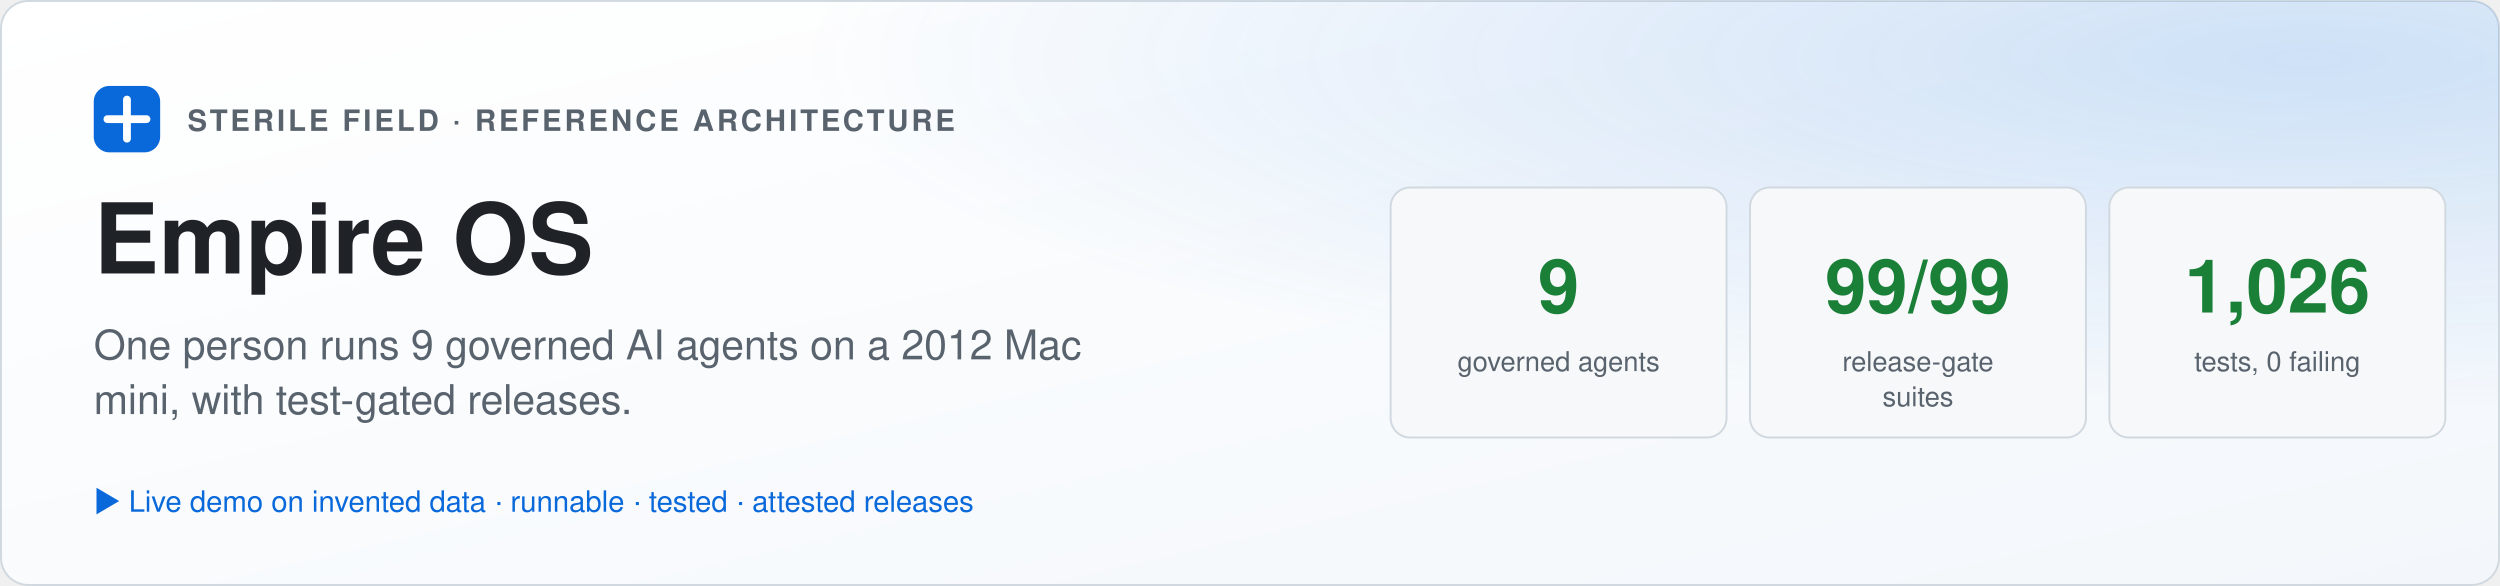
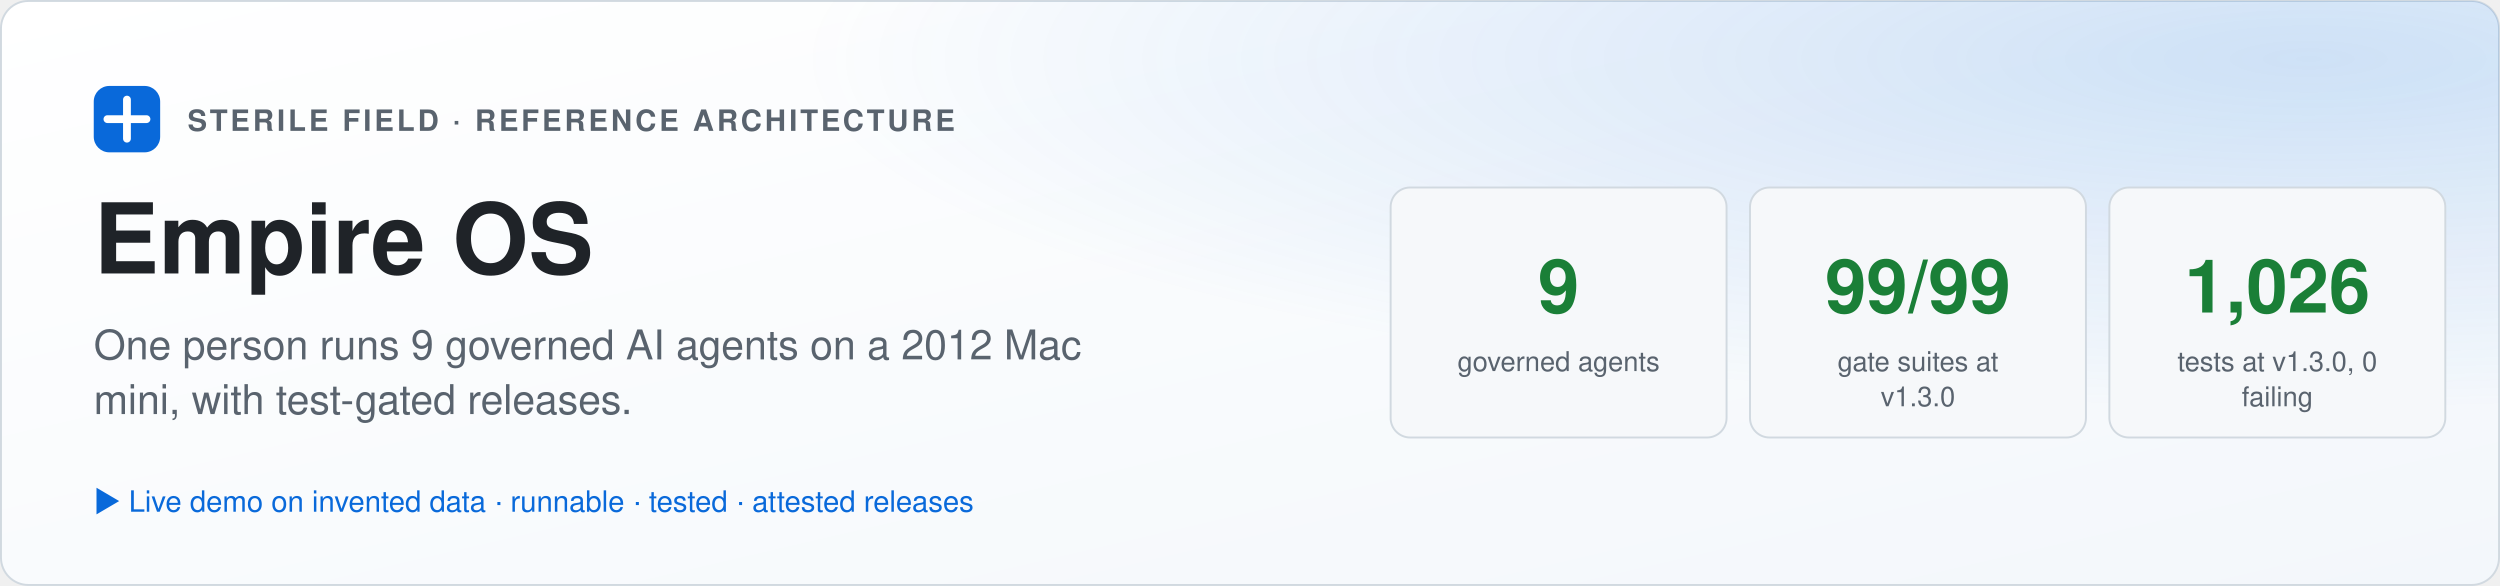
<svg xmlns="http://www.w3.org/2000/svg" width="1280" height="300" viewBox="0 0 1280 300" role="img" aria-label="Empire OS: One person runs 9 governed AI agents on a 2012 Mac mini, with test-gated releases.">
  <defs>
    <linearGradient id="g" x1="0" y1="0" x2="1" y2="1">
      <stop offset="0" stop-color="#ffffff" />
      <stop offset="1" stop-color="#f3f7fb" />
    </linearGradient>
    <radialGradient id="r" cx="0.92" cy="0.1" r="0.6">
      <stop offset="0" stop-color="#0969da" stop-opacity="0.18" />
      <stop offset="1" stop-color="#0969da" stop-opacity="0" />
    </radialGradient>
  </defs>
  <rect x="0.5" y="0.5" width="1279" height="299" rx="14" fill="url(#g)" stroke="#d1d9e0" />
  <rect x="0.5" y="0.5" width="1279" height="299" rx="14" fill="url(#r)" />
  <rect x="48" y="44" width="34" height="34" rx="8" fill="#0969da" />
  <path d="M65 51v20M55 61h20" stroke="#fff" stroke-width="4" stroke-linecap="round" />
  <text x="96" y="67" font-family="-apple-system,BlinkMacSystemFont,'Segoe UI',Helvetica,Arial,sans-serif" font-size="15" font-weight="600" letter-spacing="1.5" fill="#59636e">STERILE FIELD · REFERENCE ARCHITECTURE</text>
  <text x="48" y="140" font-family="-apple-system,BlinkMacSystemFont,'Segoe UI',Helvetica,Arial,sans-serif" font-size="50" font-weight="800" fill="#1f2328">Empire OS</text>
  <text x="48" y="184" font-family="-apple-system,BlinkMacSystemFont,'Segoe UI',Helvetica,Arial,sans-serif" font-size="21" fill="#59636e">One person runs 9 governed AI agents on a 2012 Mac</text>
  <text x="48" y="212" font-family="-apple-system,BlinkMacSystemFont,'Segoe UI',Helvetica,Arial,sans-serif" font-size="21" fill="#59636e">mini, with test-gated releases.</text>
  <text x="48" y="262" font-family="-apple-system,BlinkMacSystemFont,'Segoe UI',Helvetica,Arial,sans-serif" font-size="15" fill="#0969da">▶ Live demo on invented data · runnable · tested · attested releases</text>
  <rect x="712" y="96" width="172" height="128" rx="10" fill="#f6f8fa" stroke="#d1d9e0" />
  <text x="798.0" y="160" text-anchor="middle" font-family="-apple-system,BlinkMacSystemFont,'Segoe UI',Helvetica,Arial,sans-serif" font-size="38" font-weight="800" fill="#1a7f37">9</text>
  <text x="798.0" y="190" text-anchor="middle" font-family="-apple-system,BlinkMacSystemFont,'Segoe UI',Helvetica,Arial,sans-serif" font-size="14" fill="#59636e">governed agents</text>
  <rect x="896" y="96" width="172" height="128" rx="10" fill="#f6f8fa" stroke="#d1d9e0" />
  <text x="982.0" y="160" text-anchor="middle" font-family="-apple-system,BlinkMacSystemFont,'Segoe UI',Helvetica,Arial,sans-serif" font-size="38" font-weight="800" fill="#1a7f37">99/99</text>
-   <text x="982.0" y="190" text-anchor="middle" font-family="-apple-system,BlinkMacSystemFont,'Segoe UI',Helvetica,Arial,sans-serif" font-size="14" fill="#59636e">release-gate</text>
-   <text x="982.0" y="208" text-anchor="middle" font-family="-apple-system,BlinkMacSystemFont,'Segoe UI',Helvetica,Arial,sans-serif" font-size="14" fill="#59636e">suites</text>
+   <text x="982.0" y="190" text-anchor="middle" font-family="-apple-system,BlinkMacSystemFont,'Segoe UI',Helvetica,Arial,sans-serif" font-size="14" fill="#59636e">gate suites at</text>
+   <text x="982.0" y="208" text-anchor="middle" font-family="-apple-system,BlinkMacSystemFont,'Segoe UI',Helvetica,Arial,sans-serif" font-size="14" fill="#59636e">v1.3.0</text>
  <rect x="1080" y="96" width="172" height="128" rx="10" fill="#f6f8fa" stroke="#d1d9e0" />
  <text x="1166.0" y="160" text-anchor="middle" font-family="-apple-system,BlinkMacSystemFont,'Segoe UI',Helvetica,Arial,sans-serif" font-size="38" font-weight="800" fill="#1a7f37">1,026</text>
-   <text x="1166.0" y="190" text-anchor="middle" font-family="-apple-system,BlinkMacSystemFont,'Segoe UI',Helvetica,Arial,sans-serif" font-size="14" fill="#59636e">tests, 0 failing</text>
+   <text x="1166.0" y="190" text-anchor="middle" font-family="-apple-system,BlinkMacSystemFont,'Segoe UI',Helvetica,Arial,sans-serif" font-size="14" fill="#59636e">tests at v1.3.0, 0</text>
+   <text x="1166.0" y="208" text-anchor="middle" font-family="-apple-system,BlinkMacSystemFont,'Segoe UI',Helvetica,Arial,sans-serif" font-size="14" fill="#59636e">failing</text>
</svg>
